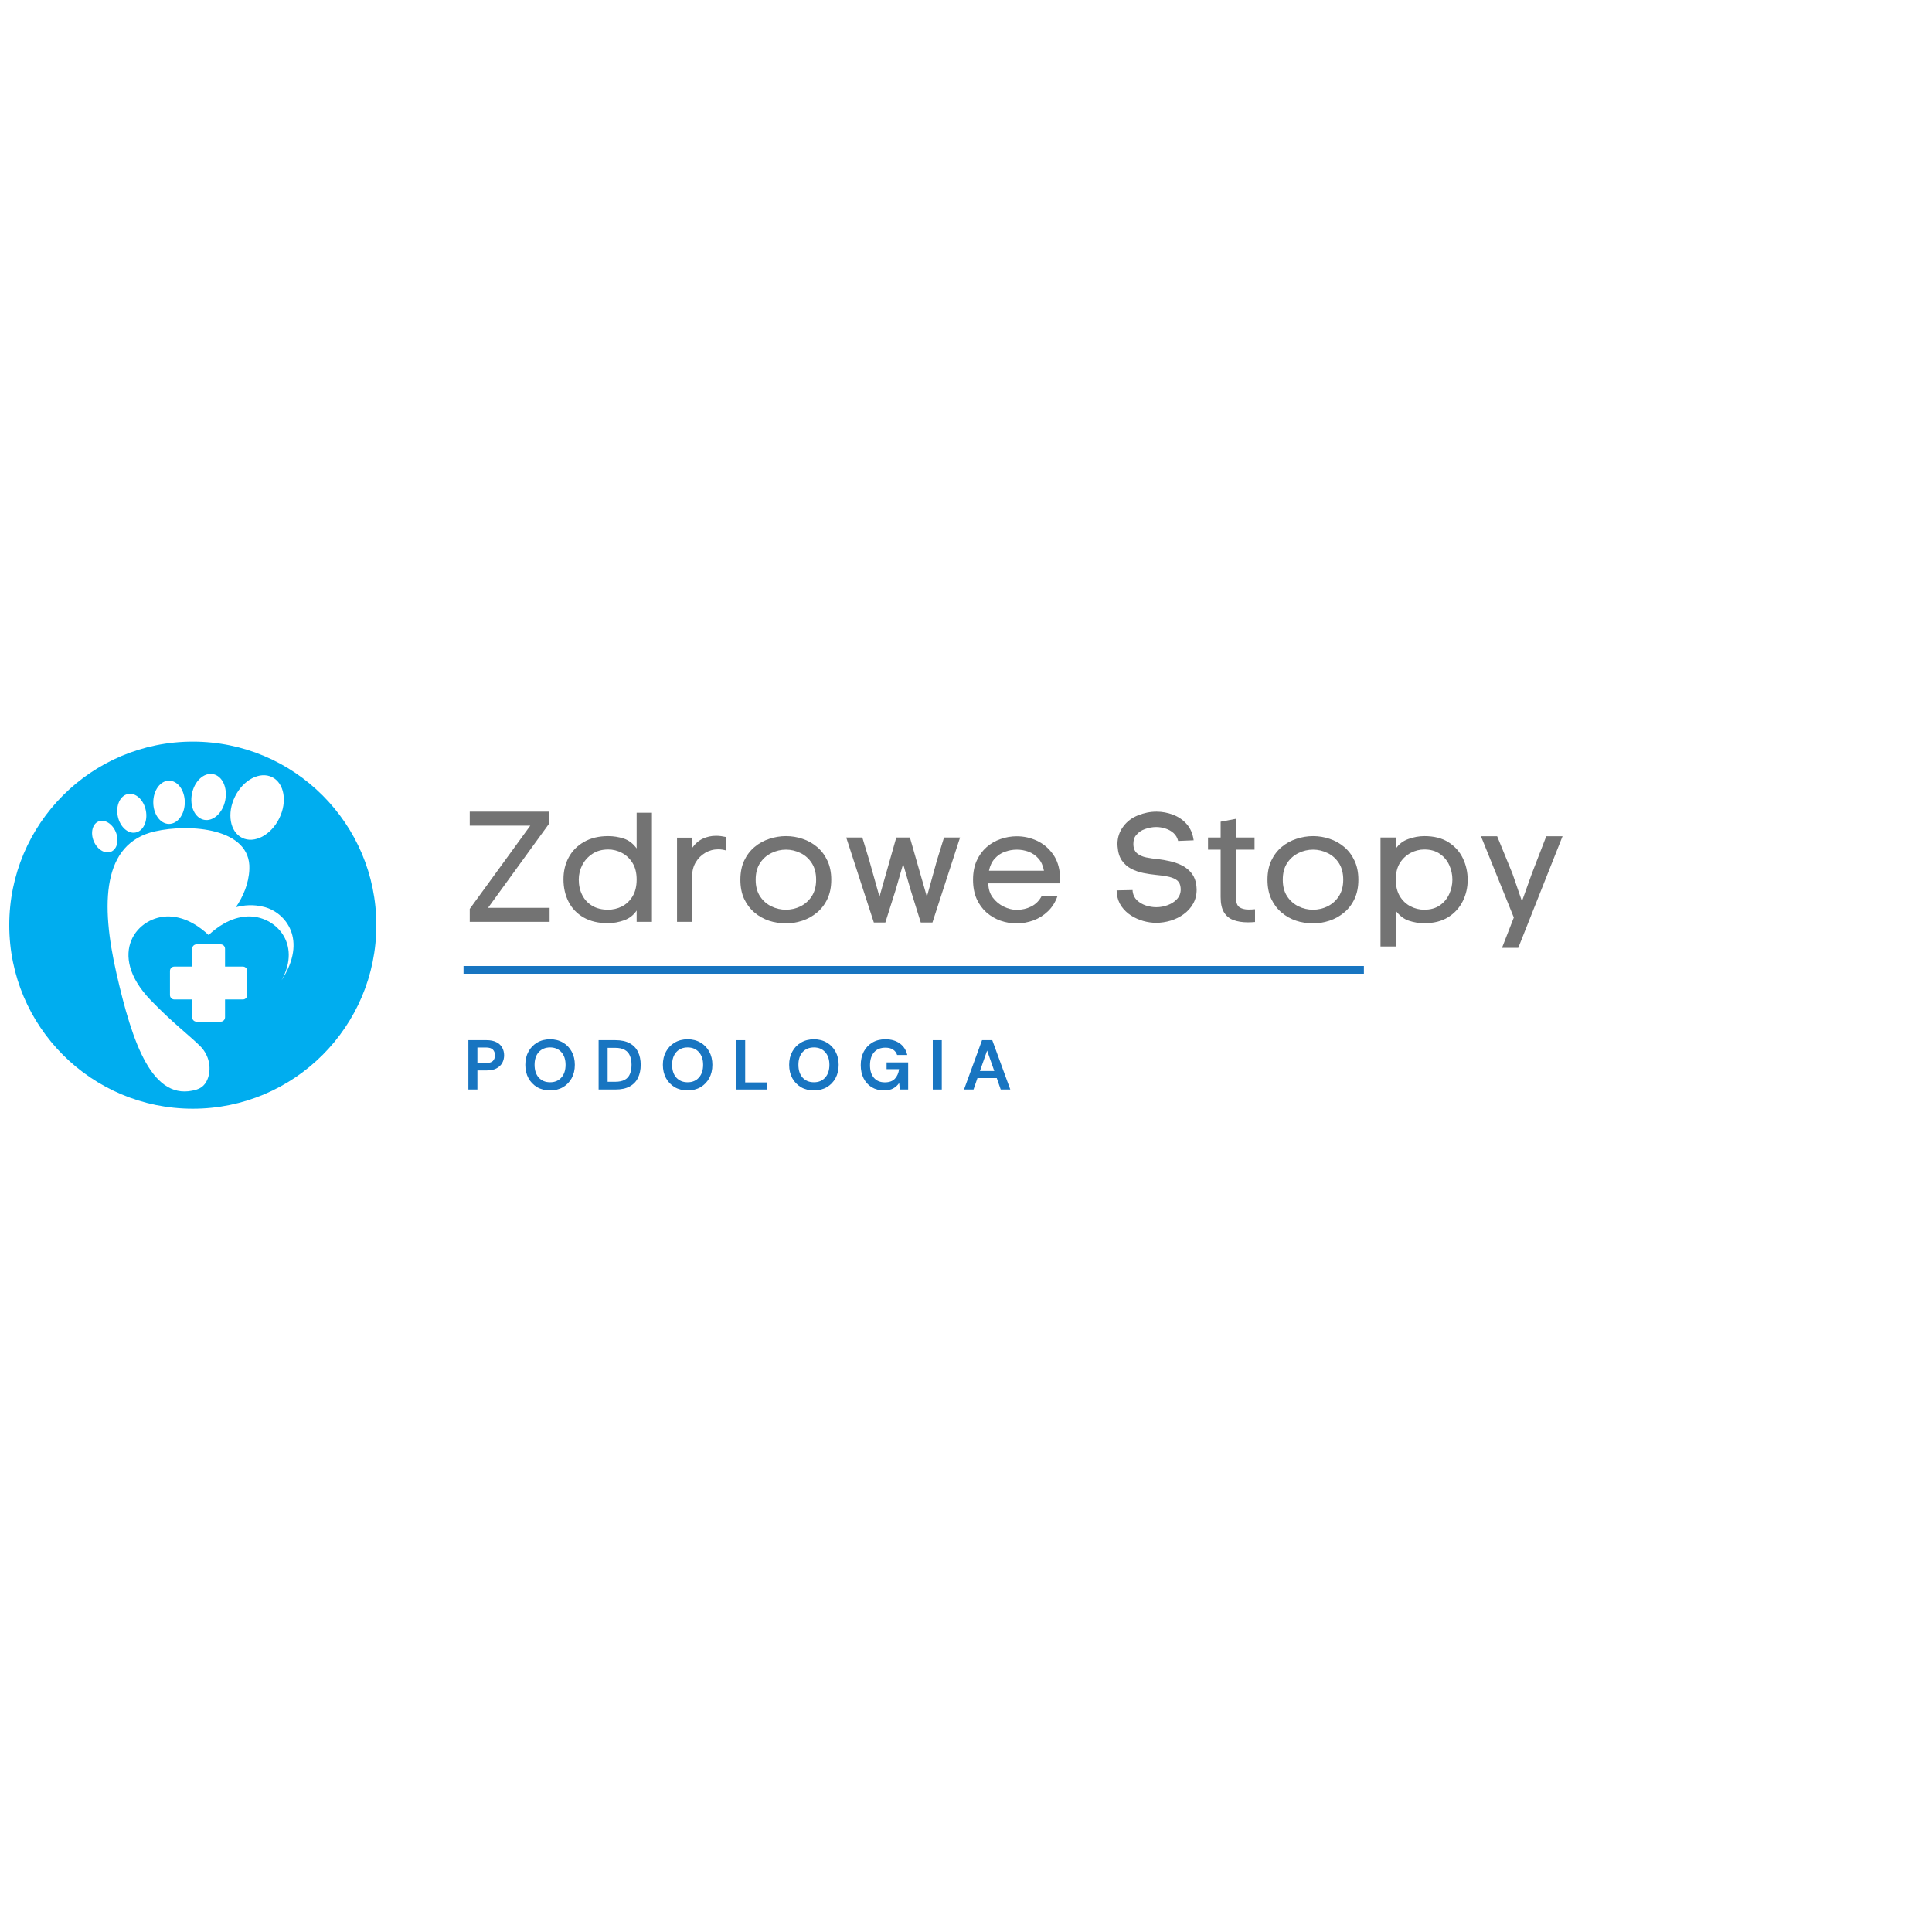
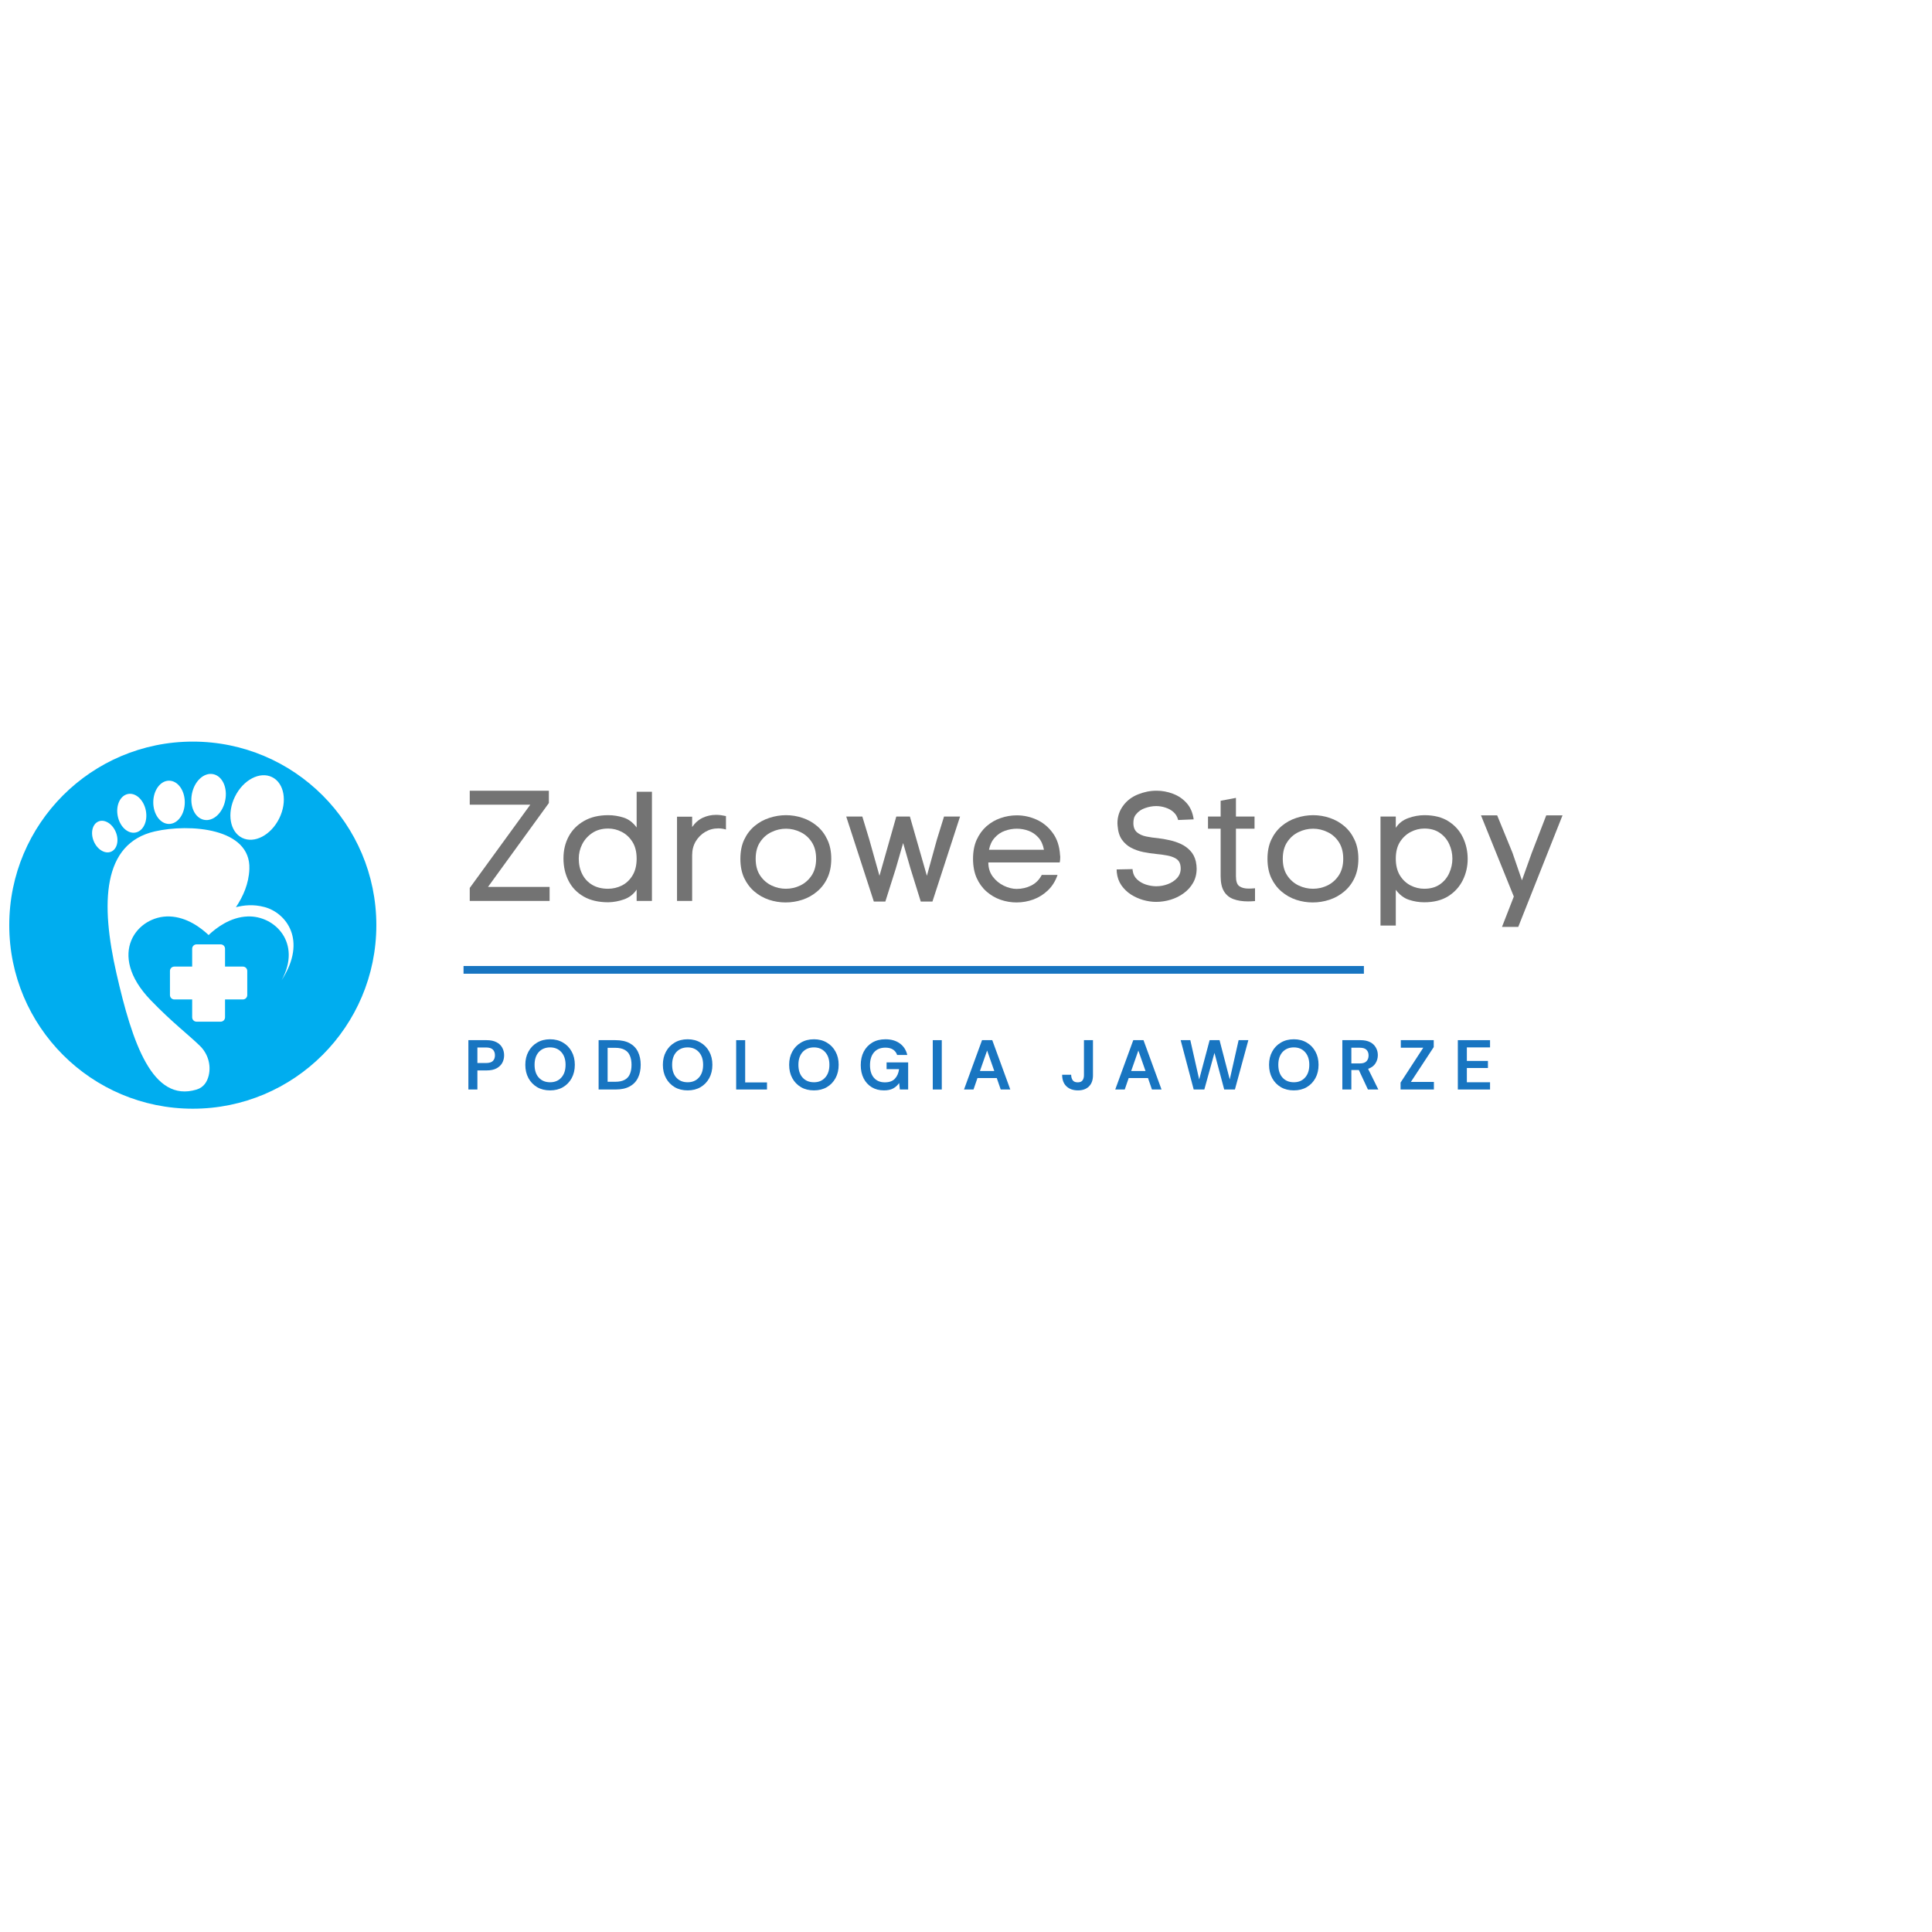
<svg xmlns="http://www.w3.org/2000/svg" width="500" zoomAndPan="magnify" viewBox="0 0 375 375" height="500" preserveAspectRatio="xMidYMid meet" version="1.0">
  <defs>
    <g />
-     <clipPath id="f692e575a5">
+     <clipPath id="80a83953d8">
      <path d="M 1.797 143.945 L 73.047 143.945 L 73.047 215.195 L 1.797 215.195 Z M 1.797 143.945 " clip-rule="nonzero" />
    </clipPath>
  </defs>
  <path stroke-linecap="butt" transform="matrix(0.75, 0, 0, 0.75, 89.97443, 187.5)" fill="none" stroke-linejoin="miter" d="M -0.002 1 L 233.008 1 " stroke="#1875c1" stroke-width="2" stroke-opacity="1" stroke-miterlimit="4" />
-   <g clip-path="url(#f692e575a5)">
+   <g clip-path="url(#80a83953d8)">
    <path fill="#00adef" d="M 54.66 190.262 C 58.621 183.07 53.367 177.68 48.055 177.883 C 44.699 178.008 41.965 180.094 40.492 181.492 C 39.016 180.094 36.281 178.008 32.926 177.883 C 26.699 177.645 20.543 185.098 29.246 194.129 C 33.438 198.477 36.523 200.773 38.809 203.004 C 40.332 204.492 41.004 206.672 40.512 208.742 C 40.223 209.945 39.559 211.062 38.141 211.488 C 29.586 214.062 25.699 202.504 22.602 188.93 C 19.508 175.355 19.82 163.707 30.062 161.371 C 36.781 159.84 48.723 160.688 48.402 168.684 C 48.285 171.578 47.188 173.988 45.793 176.086 C 47.316 175.707 49.141 175.469 51.371 176.066 C 55.426 177.156 59.758 182.379 54.66 190.262 Z M 47.992 193.145 C 47.992 193.613 47.613 193.992 47.145 193.992 L 43.68 193.992 L 43.68 197.457 C 43.68 197.926 43.301 198.305 42.836 198.305 L 38.145 198.305 C 37.68 198.305 37.301 197.926 37.301 197.457 L 37.301 193.992 L 33.836 193.992 C 33.367 193.992 32.988 193.613 32.988 193.145 L 32.988 188.457 C 32.988 187.992 33.367 187.613 33.836 187.613 L 37.301 187.613 L 37.301 184.145 C 37.301 183.68 37.68 183.301 38.145 183.301 L 42.836 183.301 C 43.301 183.301 43.68 183.68 43.68 184.145 L 43.68 187.613 L 47.145 187.613 C 47.613 187.613 47.992 187.992 47.992 188.457 Z M 18.195 163.273 C 17.52 161.648 17.934 159.938 19.113 159.445 C 20.293 158.953 21.801 159.871 22.473 161.492 C 23.148 163.113 22.738 164.824 21.555 165.316 C 20.375 165.809 18.871 164.895 18.195 163.273 Z M 24.836 154.113 C 26.34 153.816 27.895 155.246 28.305 157.312 C 28.715 159.379 27.828 161.297 26.32 161.594 C 24.816 161.895 23.262 160.461 22.852 158.395 C 22.441 156.328 23.328 154.414 24.836 154.113 Z M 32.816 151.531 C 34.508 151.531 35.871 153.414 35.867 155.734 C 35.863 158.051 34.492 159.93 32.801 159.926 C 31.113 159.926 29.746 158.043 29.75 155.723 C 29.754 153.402 31.125 151.527 32.816 151.531 Z M 37.258 154.055 C 37.746 151.605 39.586 149.906 41.371 150.262 C 43.156 150.617 44.207 152.891 43.719 155.34 C 43.234 157.789 41.395 159.484 39.609 159.129 C 37.824 158.773 36.773 156.504 37.258 154.055 Z M 45.613 154.613 C 47.219 151.359 50.445 149.672 52.816 150.844 C 55.188 152.012 55.805 155.602 54.199 158.852 C 52.594 162.105 49.367 163.797 46.996 162.625 C 44.625 161.453 44.008 157.867 45.613 154.613 Z M 37.422 143.945 C 17.746 143.945 1.797 159.898 1.797 179.57 C 1.797 199.246 17.746 215.199 37.422 215.199 C 57.098 215.199 73.047 199.246 73.047 179.57 C 73.047 159.898 57.098 143.945 37.422 143.945 " fill-opacity="1" fill-rule="nonzero" />
  </g>
  <g fill="#737373" fill-opacity="1">
-     <g transform="translate(89.97443, 178.9336)">
+     <g transform="translate(89.97443, 174.8663)">
      <g>
        <path d="M 4.75 -2.719 L 16.703 -2.719 L 16.703 0 L 1.203 0 L 1.203 -2.516 L 12.953 -18.672 L 1.203 -18.672 L 1.203 -21.391 L 16.562 -21.391 L 16.562 -19 Z M 4.75 -2.719 " />
      </g>
    </g>
  </g>
  <g fill="#737373" fill-opacity="1">
-     <g transform="translate(108.1664, 178.9336)">
+     <g transform="translate(108.1664, 174.8663)">
      <g>
        <path d="M 18.375 -21.188 L 18.375 0 L 15.406 0 L 15.406 -2.203 C 14.82 -1.316 14.02 -0.688 13 -0.312 C 11.977 0.051 10.953 0.242 9.922 0.266 C 8.023 0.266 6.426 -0.102 5.125 -0.844 C 3.82 -1.594 2.844 -2.613 2.188 -3.906 C 1.531 -5.195 1.203 -6.648 1.203 -8.266 C 1.203 -9.836 1.539 -11.254 2.219 -12.516 C 2.895 -13.773 3.883 -14.773 5.188 -15.516 C 6.488 -16.266 8.055 -16.641 9.891 -16.641 C 10.898 -16.641 11.895 -16.484 12.875 -16.172 C 13.852 -15.859 14.695 -15.219 15.406 -14.25 L 15.406 -21.188 Z M 15.406 -8.203 C 15.406 -9.516 15.133 -10.598 14.594 -11.453 C 14.062 -12.305 13.375 -12.953 12.531 -13.391 C 11.695 -13.828 10.816 -14.047 9.891 -14.047 C 8.68 -14.047 7.648 -13.758 6.797 -13.188 C 5.953 -12.625 5.301 -11.898 4.844 -11.016 C 4.395 -10.129 4.172 -9.191 4.172 -8.203 C 4.172 -7.086 4.395 -6.086 4.844 -5.203 C 5.289 -4.316 5.941 -3.617 6.797 -3.109 C 7.648 -2.609 8.672 -2.359 9.859 -2.359 C 10.797 -2.359 11.688 -2.566 12.531 -2.984 C 13.375 -3.41 14.062 -4.055 14.594 -4.922 C 15.133 -5.797 15.406 -6.891 15.406 -8.203 Z M 15.406 -8.203 " />
      </g>
    </g>
  </g>
  <g fill="#737373" fill-opacity="1">
-     <g transform="translate(129.1432, 178.9336)">
+     <g transform="translate(129.1432, 174.8663)">
      <g>
        <path d="M 5.203 -14.344 C 5.785 -15.176 6.473 -15.773 7.266 -16.141 C 8.066 -16.516 8.926 -16.703 9.844 -16.703 C 10.164 -16.703 10.484 -16.68 10.797 -16.641 C 11.117 -16.598 11.441 -16.539 11.766 -16.469 L 11.766 -13.859 C 11.285 -14.004 10.785 -14.078 10.266 -14.078 C 9.348 -14.078 8.504 -13.848 7.734 -13.391 C 6.973 -12.941 6.359 -12.328 5.891 -11.547 C 5.43 -10.766 5.203 -9.875 5.203 -8.875 L 5.203 0 L 2.266 0 L 2.266 -16.344 L 5.203 -16.344 Z M 5.203 -14.344 " />
      </g>
    </g>
  </g>
  <g fill="#737373" fill-opacity="1">
-     <g transform="translate(142.1288, 178.9336)">
+     <g transform="translate(142.1288, 174.8663)">
      <g>
        <path d="M 19.219 -8.172 C 19.219 -6.754 18.969 -5.516 18.469 -4.453 C 17.977 -3.398 17.305 -2.52 16.453 -1.812 C 15.609 -1.102 14.656 -0.57 13.594 -0.219 C 12.539 0.125 11.457 0.297 10.344 0.297 C 9.258 0.297 8.191 0.125 7.141 -0.219 C 6.086 -0.57 5.145 -1.102 4.312 -1.812 C 3.477 -2.52 2.812 -3.398 2.312 -4.453 C 1.82 -5.516 1.578 -6.754 1.578 -8.172 C 1.578 -9.586 1.82 -10.82 2.312 -11.875 C 2.812 -12.938 3.484 -13.82 4.328 -14.531 C 5.172 -15.238 6.125 -15.766 7.188 -16.109 C 8.25 -16.461 9.332 -16.641 10.438 -16.641 C 11.551 -16.641 12.625 -16.461 13.656 -16.109 C 14.695 -15.766 15.633 -15.238 16.469 -14.531 C 17.312 -13.82 17.977 -12.938 18.469 -11.875 C 18.969 -10.82 19.219 -9.586 19.219 -8.172 Z M 4.547 -8.172 C 4.547 -6.879 4.832 -5.801 5.406 -4.938 C 5.977 -4.082 6.711 -3.438 7.609 -3 C 8.504 -2.57 9.438 -2.359 10.406 -2.359 C 11.395 -2.359 12.332 -2.57 13.219 -3 C 14.113 -3.438 14.848 -4.086 15.422 -4.953 C 15.992 -5.828 16.281 -6.898 16.281 -8.172 C 16.281 -9.461 16 -10.539 15.438 -11.406 C 14.875 -12.281 14.141 -12.93 13.234 -13.359 C 12.336 -13.797 11.406 -14.016 10.438 -14.016 C 9.445 -14.016 8.504 -13.797 7.609 -13.359 C 6.711 -12.93 5.977 -12.285 5.406 -11.422 C 4.832 -10.566 4.547 -9.484 4.547 -8.172 Z M 4.547 -8.172 " />
      </g>
    </g>
  </g>
  <g fill="#737373" fill-opacity="1">
-     <g transform="translate(163.4083, 178.9336)">
+     <g transform="translate(163.4083, 174.8663)">
      <g>
        <path d="M 5.328 -11.891 L 7.297 -4.875 L 10.562 -16.375 L 13.203 -16.375 L 16.5 -4.875 L 18.438 -11.891 L 19.828 -16.375 L 22.938 -16.375 L 17.578 0.125 L 15.312 0.125 L 13.312 -6.297 L 11.891 -11.234 L 10.469 -6.297 L 8.438 0.125 L 6.203 0.125 L 0.844 -16.375 L 3.969 -16.375 Z M 5.328 -11.891 " />
      </g>
    </g>
  </g>
  <g fill="#737373" fill-opacity="1">
-     <g transform="translate(187.412, 178.9336)">
+     <g transform="translate(187.412, 174.8663)">
      <g>
        <path d="M 18.344 -8.891 C 18.363 -8.816 18.375 -8.738 18.375 -8.656 C 18.375 -8.57 18.375 -8.484 18.375 -8.391 C 18.375 -8.066 18.344 -7.758 18.281 -7.469 L 4.422 -7.469 C 4.422 -6.406 4.707 -5.488 5.281 -4.719 C 5.852 -3.957 6.566 -3.367 7.422 -2.953 C 8.285 -2.535 9.117 -2.328 9.922 -2.328 C 10.93 -2.328 11.875 -2.547 12.75 -2.984 C 13.633 -3.43 14.316 -4.117 14.797 -5.047 L 17.859 -5.047 C 17.453 -3.859 16.832 -2.863 16 -2.062 C 15.176 -1.27 14.234 -0.676 13.172 -0.281 C 12.117 0.102 11.023 0.297 9.891 0.297 C 8.848 0.297 7.82 0.125 6.812 -0.219 C 5.801 -0.57 4.891 -1.102 4.078 -1.812 C 3.273 -2.52 2.633 -3.398 2.156 -4.453 C 1.688 -5.516 1.453 -6.754 1.453 -8.172 C 1.453 -9.586 1.688 -10.816 2.156 -11.859 C 2.633 -12.91 3.273 -13.789 4.078 -14.5 C 4.891 -15.207 5.801 -15.734 6.812 -16.078 C 7.82 -16.43 8.867 -16.609 9.953 -16.609 C 11.305 -16.609 12.602 -16.32 13.844 -15.75 C 15.082 -15.176 16.113 -14.316 16.938 -13.172 C 17.77 -12.035 18.238 -10.609 18.344 -8.891 Z M 15.219 -9.922 C 15.039 -10.91 14.68 -11.703 14.141 -12.297 C 13.609 -12.898 12.973 -13.336 12.234 -13.609 C 11.504 -13.879 10.742 -14.016 9.953 -14.016 C 9.172 -14.016 8.398 -13.879 7.641 -13.609 C 6.879 -13.336 6.223 -12.895 5.672 -12.281 C 5.117 -11.676 4.742 -10.891 4.547 -9.922 Z M 15.219 -9.922 " />
      </g>
    </g>
  </g>
  <g fill="#737373" fill-opacity="1">
-     <g transform="translate(207.6623, 178.9336)">
+     <g transform="translate(207.6623, 174.8663)">
      <g />
    </g>
  </g>
  <g fill="#737373" fill-opacity="1">
-     <g transform="translate(215.4718, 178.9336)">
+     <g transform="translate(215.4718, 174.8663)">
      <g>
        <path d="M 13.203 -15.703 C 13.055 -16.328 12.758 -16.836 12.312 -17.234 C 11.875 -17.629 11.352 -17.922 10.75 -18.109 C 10.156 -18.305 9.555 -18.406 8.953 -18.406 C 8.234 -18.406 7.508 -18.273 6.781 -18.016 C 6.051 -17.766 5.469 -17.359 5.031 -16.797 C 4.844 -16.578 4.707 -16.32 4.625 -16.031 C 4.551 -15.738 4.516 -15.438 4.516 -15.125 C 4.516 -14.32 4.75 -13.719 5.219 -13.312 C 5.695 -12.914 6.301 -12.645 7.031 -12.5 C 7.77 -12.352 8.535 -12.242 9.328 -12.172 C 10.047 -12.086 10.789 -11.957 11.562 -11.781 C 12.332 -11.613 13.062 -11.367 13.75 -11.047 C 14.445 -10.723 15.051 -10.285 15.562 -9.734 C 16.082 -9.191 16.441 -8.5 16.641 -7.656 C 16.742 -7.156 16.797 -6.691 16.797 -6.266 C 16.797 -5.234 16.566 -4.316 16.109 -3.516 C 15.66 -2.723 15.055 -2.051 14.297 -1.5 C 13.547 -0.945 12.695 -0.523 11.75 -0.234 C 10.812 0.047 9.867 0.188 8.922 0.188 C 8.117 0.188 7.285 0.066 6.422 -0.172 C 5.566 -0.422 4.77 -0.781 4.031 -1.25 C 3.301 -1.727 2.688 -2.32 2.188 -3.031 C 1.695 -3.75 1.398 -4.582 1.297 -5.531 L 1.266 -6.109 L 4.359 -6.172 L 4.391 -5.719 L 4.391 -5.844 C 4.473 -5.195 4.75 -4.645 5.219 -4.188 C 5.695 -3.738 6.273 -3.398 6.953 -3.172 C 7.641 -2.953 8.305 -2.844 8.953 -2.844 C 9.723 -2.844 10.469 -2.977 11.188 -3.25 C 11.914 -3.52 12.516 -3.91 12.984 -4.422 C 13.461 -4.941 13.703 -5.566 13.703 -6.297 C 13.703 -6.516 13.676 -6.754 13.625 -7.016 C 13.5 -7.566 13.195 -7.977 12.719 -8.25 C 12.25 -8.52 11.68 -8.711 11.016 -8.828 C 10.348 -8.953 9.66 -9.047 8.953 -9.109 C 8.129 -9.191 7.289 -9.316 6.438 -9.484 C 5.594 -9.66 4.805 -9.938 4.078 -10.312 C 3.359 -10.695 2.758 -11.227 2.281 -11.906 C 1.812 -12.582 1.535 -13.477 1.453 -14.594 L 1.453 -14.562 C 1.453 -14.656 1.445 -14.742 1.438 -14.828 C 1.426 -14.91 1.422 -14.992 1.422 -15.078 C 1.422 -16.391 1.816 -17.555 2.609 -18.578 C 3.305 -19.504 4.238 -20.203 5.406 -20.672 C 6.582 -21.148 7.785 -21.391 9.016 -21.391 C 10.109 -21.391 11.172 -21.191 12.203 -20.797 C 13.242 -20.41 14.129 -19.805 14.859 -18.984 C 15.586 -18.172 16.039 -17.117 16.219 -15.828 Z M 13.203 -15.703 " />
      </g>
    </g>
  </g>
  <g fill="#737373" fill-opacity="1">
-     <g transform="translate(233.7546, 178.9336)">
+     <g transform="translate(233.7546, 174.8663)">
      <g>
        <path d="M 6.141 -16.375 L 9.75 -16.375 L 9.75 -14.016 L 6.141 -14.016 L 6.141 -4.781 C 6.141 -3.812 6.359 -3.172 6.797 -2.859 C 7.242 -2.547 7.844 -2.391 8.594 -2.391 C 8.781 -2.391 8.977 -2.395 9.188 -2.406 C 9.395 -2.414 9.613 -2.43 9.844 -2.453 L 9.844 0.031 C 9.594 0.051 9.359 0.066 9.141 0.078 C 8.922 0.086 8.695 0.094 8.469 0.094 C 7.406 0.094 6.473 -0.051 5.672 -0.344 C 4.879 -0.633 4.266 -1.133 3.828 -1.844 C 3.391 -2.551 3.172 -3.539 3.172 -4.812 L 3.172 -14.016 L 0.719 -14.016 L 0.719 -16.375 L 3.172 -16.375 L 3.172 -19.438 L 6.141 -20 Z M 6.141 -16.375 " />
      </g>
    </g>
  </g>
  <g fill="#737373" fill-opacity="1">
-     <g transform="translate(244.4398, 178.9336)">
+     <g transform="translate(244.4398, 174.8663)">
      <g>
        <path d="M 19.219 -8.172 C 19.219 -6.754 18.969 -5.516 18.469 -4.453 C 17.977 -3.398 17.305 -2.52 16.453 -1.812 C 15.609 -1.102 14.656 -0.57 13.594 -0.219 C 12.539 0.125 11.457 0.297 10.344 0.297 C 9.258 0.297 8.191 0.125 7.141 -0.219 C 6.086 -0.57 5.145 -1.102 4.312 -1.812 C 3.477 -2.52 2.812 -3.398 2.312 -4.453 C 1.82 -5.516 1.578 -6.754 1.578 -8.172 C 1.578 -9.586 1.82 -10.82 2.312 -11.875 C 2.812 -12.938 3.484 -13.82 4.328 -14.531 C 5.172 -15.238 6.125 -15.766 7.188 -16.109 C 8.25 -16.461 9.332 -16.641 10.438 -16.641 C 11.551 -16.641 12.625 -16.461 13.656 -16.109 C 14.695 -15.766 15.633 -15.238 16.469 -14.531 C 17.312 -13.82 17.977 -12.938 18.469 -11.875 C 18.969 -10.82 19.219 -9.586 19.219 -8.172 Z M 4.547 -8.172 C 4.547 -6.879 4.832 -5.801 5.406 -4.938 C 5.977 -4.082 6.711 -3.438 7.609 -3 C 8.504 -2.57 9.438 -2.359 10.406 -2.359 C 11.395 -2.359 12.332 -2.57 13.219 -3 C 14.113 -3.438 14.848 -4.086 15.422 -4.953 C 15.992 -5.828 16.281 -6.898 16.281 -8.172 C 16.281 -9.461 16 -10.539 15.438 -11.406 C 14.875 -12.281 14.141 -12.93 13.234 -13.359 C 12.336 -13.797 11.406 -14.016 10.438 -14.016 C 9.445 -14.016 8.504 -13.797 7.609 -13.359 C 6.711 -12.93 5.977 -12.285 5.406 -11.422 C 4.832 -10.566 4.547 -9.484 4.547 -8.172 Z M 4.547 -8.172 " />
      </g>
    </g>
  </g>
  <g fill="#737373" fill-opacity="1">
-     <g transform="translate(265.7192, 178.9336)">
+     <g transform="translate(265.7192, 174.8663)">
      <g>
        <path d="M 2.234 4.781 L 2.234 -16.375 L 5.203 -16.375 L 5.203 -14.188 C 5.785 -15.082 6.598 -15.711 7.641 -16.078 C 8.68 -16.453 9.719 -16.641 10.75 -16.641 C 12.645 -16.641 14.211 -16.238 15.453 -15.438 C 16.691 -14.645 17.617 -13.602 18.234 -12.312 C 18.848 -11.02 19.156 -9.629 19.156 -8.141 C 19.156 -6.672 18.836 -5.297 18.203 -4.016 C 17.566 -2.734 16.625 -1.695 15.375 -0.906 C 14.125 -0.125 12.57 0.266 10.719 0.266 C 9.707 0.266 8.719 0.102 7.75 -0.219 C 6.781 -0.539 5.93 -1.188 5.203 -2.156 L 5.203 4.781 Z M 5.203 -8.203 C 5.203 -6.91 5.469 -5.828 6 -4.953 C 6.539 -4.086 7.234 -3.438 8.078 -3 C 8.93 -2.57 9.812 -2.359 10.719 -2.359 C 11.926 -2.359 12.938 -2.641 13.75 -3.203 C 14.57 -3.773 15.18 -4.508 15.578 -5.406 C 15.984 -6.301 16.188 -7.234 16.188 -8.203 C 16.188 -9.191 15.984 -10.129 15.578 -11.016 C 15.18 -11.898 14.578 -12.625 13.766 -13.188 C 12.961 -13.758 11.957 -14.047 10.75 -14.047 C 9.832 -14.047 8.953 -13.828 8.109 -13.391 C 7.266 -12.953 6.566 -12.305 6.016 -11.453 C 5.473 -10.598 5.203 -9.516 5.203 -8.203 Z M 5.203 -8.203 " />
      </g>
    </g>
  </g>
  <g fill="#737373" fill-opacity="1">
-     <g transform="translate(286.8473, 178.9336)">
+     <g transform="translate(286.8473, 174.8663)">
      <g>
        <path d="M 13.281 -16.609 L 16.438 -16.609 L 7.844 5.047 L 4.688 5.047 L 6.984 -0.844 L 0.609 -16.609 L 3.75 -16.609 L 6.719 -9.359 L 8.562 -4 L 10.469 -9.328 Z M 13.281 -16.609 " />
      </g>
    </g>
  </g>
  <g fill="#1875c1" fill-opacity="1">
    <g transform="translate(89.97443, 211.4722)">
      <g>
        <path d="M 0.938 0 L 0.938 -9.578 L 4.469 -9.578 C 5.238 -9.578 5.875 -9.445 6.375 -9.188 C 6.875 -8.938 7.25 -8.586 7.5 -8.141 C 7.75 -7.691 7.875 -7.191 7.875 -6.641 C 7.875 -6.109 7.754 -5.617 7.516 -5.172 C 7.273 -4.734 6.906 -4.379 6.406 -4.109 C 5.906 -3.836 5.258 -3.703 4.469 -3.703 L 2.688 -3.703 L 2.688 0 Z M 2.688 -5.141 L 4.359 -5.141 C 4.973 -5.141 5.414 -5.27 5.688 -5.531 C 5.957 -5.801 6.094 -6.172 6.094 -6.641 C 6.094 -7.109 5.957 -7.477 5.688 -7.75 C 5.414 -8.02 4.973 -8.156 4.359 -8.156 L 2.688 -8.156 Z M 2.688 -5.141 " />
      </g>
    </g>
  </g>
  <g fill="#1875c1" fill-opacity="1">
    <g transform="translate(101.3547, 211.4722)">
      <g>
        <path d="M 5.422 0.172 C 4.461 0.172 3.625 -0.035 2.906 -0.453 C 2.188 -0.879 1.625 -1.461 1.219 -2.203 C 0.812 -2.953 0.609 -3.816 0.609 -4.797 C 0.609 -5.766 0.812 -6.617 1.219 -7.359 C 1.625 -8.109 2.188 -8.691 2.906 -9.109 C 3.625 -9.535 4.461 -9.75 5.422 -9.75 C 6.367 -9.75 7.203 -9.535 7.922 -9.109 C 8.641 -8.691 9.203 -8.109 9.609 -7.359 C 10.016 -6.617 10.219 -5.766 10.219 -4.797 C 10.219 -3.816 10.016 -2.953 9.609 -2.203 C 9.203 -1.461 8.641 -0.879 7.922 -0.453 C 7.203 -0.035 6.367 0.172 5.422 0.172 Z M 5.422 -1.406 C 6.328 -1.406 7.051 -1.707 7.594 -2.312 C 8.145 -2.914 8.422 -3.742 8.422 -4.797 C 8.422 -5.836 8.145 -6.66 7.594 -7.266 C 7.051 -7.867 6.328 -8.172 5.422 -8.172 C 4.504 -8.172 3.77 -7.867 3.219 -7.266 C 2.676 -6.66 2.406 -5.836 2.406 -4.797 C 2.406 -3.742 2.676 -2.914 3.219 -2.312 C 3.77 -1.707 4.504 -1.406 5.422 -1.406 Z M 5.422 -1.406 " />
      </g>
    </g>
  </g>
  <g fill="#1875c1" fill-opacity="1">
    <g transform="translate(115.2512, 211.4722)">
      <g>
        <path d="M 0.938 0 L 0.938 -9.578 L 4.203 -9.578 C 5.328 -9.578 6.25 -9.379 6.969 -8.984 C 7.695 -8.586 8.234 -8.031 8.578 -7.312 C 8.93 -6.594 9.109 -5.754 9.109 -4.797 C 9.109 -3.828 8.93 -2.984 8.578 -2.266 C 8.234 -1.547 7.695 -0.988 6.969 -0.594 C 6.25 -0.195 5.328 0 4.203 0 Z M 2.688 -1.5 L 4.125 -1.5 C 4.926 -1.5 5.555 -1.629 6.016 -1.891 C 6.484 -2.148 6.816 -2.523 7.016 -3.016 C 7.223 -3.504 7.328 -4.098 7.328 -4.797 C 7.328 -5.473 7.223 -6.055 7.016 -6.547 C 6.816 -7.047 6.484 -7.426 6.016 -7.688 C 5.555 -7.957 4.926 -8.094 4.125 -8.094 L 2.688 -8.094 Z M 2.688 -1.5 " />
      </g>
    </g>
  </g>
  <g fill="#1875c1" fill-opacity="1">
    <g transform="translate(128.0538, 211.4722)">
      <g>
        <path d="M 5.422 0.172 C 4.461 0.172 3.625 -0.035 2.906 -0.453 C 2.188 -0.879 1.625 -1.461 1.219 -2.203 C 0.812 -2.953 0.609 -3.816 0.609 -4.797 C 0.609 -5.766 0.812 -6.617 1.219 -7.359 C 1.625 -8.109 2.188 -8.691 2.906 -9.109 C 3.625 -9.535 4.461 -9.75 5.422 -9.75 C 6.367 -9.75 7.203 -9.535 7.922 -9.109 C 8.641 -8.691 9.203 -8.109 9.609 -7.359 C 10.016 -6.617 10.219 -5.766 10.219 -4.797 C 10.219 -3.816 10.016 -2.953 9.609 -2.203 C 9.203 -1.461 8.641 -0.879 7.922 -0.453 C 7.203 -0.035 6.367 0.172 5.422 0.172 Z M 5.422 -1.406 C 6.328 -1.406 7.051 -1.707 7.594 -2.312 C 8.145 -2.914 8.422 -3.742 8.422 -4.797 C 8.422 -5.836 8.145 -6.66 7.594 -7.266 C 7.051 -7.867 6.328 -8.172 5.422 -8.172 C 4.504 -8.172 3.77 -7.867 3.219 -7.266 C 2.676 -6.66 2.406 -5.836 2.406 -4.797 C 2.406 -3.742 2.676 -2.914 3.219 -2.312 C 3.77 -1.707 4.504 -1.406 5.422 -1.406 Z M 5.422 -1.406 " />
      </g>
    </g>
  </g>
  <g fill="#1875c1" fill-opacity="1">
    <g transform="translate(141.9503, 211.4722)">
      <g>
        <path d="M 0.938 0 L 0.938 -9.578 L 2.688 -9.578 L 2.688 -1.375 L 6.922 -1.375 L 6.922 0 Z M 0.938 0 " />
      </g>
    </g>
  </g>
  <g fill="#1875c1" fill-opacity="1">
    <g transform="translate(152.5647, 211.4722)">
      <g>
        <path d="M 5.422 0.172 C 4.461 0.172 3.625 -0.035 2.906 -0.453 C 2.188 -0.879 1.625 -1.461 1.219 -2.203 C 0.812 -2.953 0.609 -3.816 0.609 -4.797 C 0.609 -5.766 0.812 -6.617 1.219 -7.359 C 1.625 -8.109 2.188 -8.691 2.906 -9.109 C 3.625 -9.535 4.461 -9.75 5.422 -9.75 C 6.367 -9.75 7.203 -9.535 7.922 -9.109 C 8.641 -8.691 9.203 -8.109 9.609 -7.359 C 10.016 -6.617 10.219 -5.766 10.219 -4.797 C 10.219 -3.816 10.016 -2.953 9.609 -2.203 C 9.203 -1.461 8.641 -0.879 7.922 -0.453 C 7.203 -0.035 6.367 0.172 5.422 0.172 Z M 5.422 -1.406 C 6.328 -1.406 7.051 -1.707 7.594 -2.312 C 8.145 -2.914 8.422 -3.742 8.422 -4.797 C 8.422 -5.836 8.145 -6.66 7.594 -7.266 C 7.051 -7.867 6.328 -8.172 5.422 -8.172 C 4.504 -8.172 3.77 -7.867 3.219 -7.266 C 2.676 -6.66 2.406 -5.836 2.406 -4.797 C 2.406 -3.742 2.676 -2.914 3.219 -2.312 C 3.77 -1.707 4.504 -1.406 5.422 -1.406 Z M 5.422 -1.406 " />
      </g>
    </g>
  </g>
  <g fill="#1875c1" fill-opacity="1">
    <g transform="translate(166.4613, 211.4722)">
      <g>
        <path d="M 5.125 0.172 C 4.219 0.172 3.426 -0.031 2.75 -0.438 C 2.07 -0.852 1.547 -1.426 1.172 -2.156 C 0.797 -2.895 0.609 -3.754 0.609 -4.734 C 0.609 -5.723 0.801 -6.594 1.188 -7.344 C 1.582 -8.094 2.133 -8.68 2.844 -9.109 C 3.562 -9.535 4.414 -9.75 5.406 -9.75 C 6.531 -9.75 7.461 -9.477 8.203 -8.938 C 8.941 -8.395 9.422 -7.648 9.641 -6.703 L 7.672 -6.703 C 7.523 -7.148 7.258 -7.5 6.875 -7.75 C 6.5 -8 6.008 -8.125 5.406 -8.125 C 4.445 -8.125 3.707 -7.82 3.188 -7.219 C 2.664 -6.613 2.406 -5.781 2.406 -4.719 C 2.406 -3.664 2.66 -2.848 3.172 -2.266 C 3.691 -1.68 4.395 -1.391 5.281 -1.391 C 6.145 -1.391 6.797 -1.625 7.234 -2.094 C 7.68 -2.57 7.953 -3.191 8.047 -3.953 L 5.625 -3.953 L 5.625 -5.266 L 9.812 -5.266 L 9.812 0 L 8.203 0 L 8.062 -1.266 C 7.75 -0.805 7.359 -0.453 6.891 -0.203 C 6.43 0.047 5.844 0.172 5.125 0.172 Z M 5.125 0.172 " />
      </g>
    </g>
  </g>
  <g fill="#1875c1" fill-opacity="1">
    <g transform="translate(180.1117, 211.4722)">
      <g>
        <path d="M 0.938 0 L 0.938 -9.578 L 2.688 -9.578 L 2.688 0 Z M 0.938 0 " />
      </g>
    </g>
  </g>
  <g fill="#1875c1" fill-opacity="1">
    <g transform="translate(186.8011, 211.4722)">
      <g>
        <path d="M 0.312 0 L 3.812 -9.578 L 5.797 -9.578 L 9.297 0 L 7.438 0 L 6.672 -2.219 L 2.922 -2.219 L 2.156 0 Z M 3.406 -3.594 L 6.188 -3.594 L 4.797 -7.562 Z M 3.406 -3.594 " />
      </g>
    </g>
  </g>
+   <g fill="#1875c1" fill-opacity="1">
+     <g transform="translate(199.4669, 211.4722)">
+       <g />
+     </g>
+   </g>
+   <g fill="#1875c1" fill-opacity="1">
+     <g transform="translate(205.8007, 211.4722)">
+       <g>
+         <path d="M 3.438 0.172 C 2.508 0.172 1.766 -0.086 1.203 -0.609 C 0.641 -1.141 0.359 -1.891 0.359 -2.859 L 2.109 -2.859 C 2.117 -2.41 2.223 -2.051 2.422 -1.781 C 2.617 -1.52 2.941 -1.391 3.391 -1.391 C 3.816 -1.391 4.125 -1.516 4.312 -1.766 C 4.5 -2.023 4.594 -2.359 4.594 -2.766 L 4.594 -9.578 L 6.344 -9.578 L 6.344 -2.766 C 6.344 -1.828 6.082 -1.102 5.562 -0.594 C 5.039 -0.082 4.332 0.172 3.438 0.172 Z M 3.438 0.172 " />
+       </g>
+     </g>
+   </g>
+   <g fill="#1875c1" fill-opacity="1">
+     <g transform="translate(216.1553, 211.4722)">
+       <g>
+         <path d="M 0.312 0 L 3.812 -9.578 L 5.797 -9.578 L 9.297 0 L 7.438 0 L 6.672 -2.219 L 2.922 -2.219 L 2.156 0 Z M 3.406 -3.594 L 6.188 -3.594 L 4.797 -7.562 Z M 3.406 -3.594 " />
+       </g>
+     </g>
+   </g>
+   <g fill="#1875c1" fill-opacity="1">
+     <g transform="translate(228.821, 211.4722)">
+       <g>
+         <path d="M 2.875 0 L 0.344 -9.578 L 2.219 -9.578 L 3.938 -1.953 L 5.969 -9.578 L 7.891 -9.578 L 9.875 -1.953 L 11.594 -9.578 L 13.484 -9.578 L 10.875 0 L 8.797 0 L 6.906 -7.109 L 4.938 0 Z M 2.875 0 " />
+       </g>
+     </g>
+   </g>
+   <g fill="#1875c1" fill-opacity="1">
+     <g transform="translate(245.7126, 211.4722)">
+       <g>
+         <path d="M 5.422 0.172 C 4.461 0.172 3.625 -0.035 2.906 -0.453 C 2.188 -0.879 1.625 -1.461 1.219 -2.203 C 0.812 -2.953 0.609 -3.816 0.609 -4.797 C 0.609 -5.766 0.812 -6.617 1.219 -7.359 C 1.625 -8.109 2.188 -8.691 2.906 -9.109 C 3.625 -9.535 4.461 -9.75 5.422 -9.75 C 6.367 -9.75 7.203 -9.535 7.922 -9.109 C 8.641 -8.691 9.203 -8.109 9.609 -7.359 C 10.016 -6.617 10.219 -5.766 10.219 -4.797 C 10.219 -3.816 10.016 -2.953 9.609 -2.203 C 9.203 -1.461 8.641 -0.879 7.922 -0.453 C 7.203 -0.035 6.367 0.172 5.422 0.172 Z M 5.422 -1.406 C 6.328 -1.406 7.051 -1.707 7.594 -2.312 C 8.145 -2.914 8.422 -3.742 8.422 -4.797 C 8.422 -5.836 8.145 -6.66 7.594 -7.266 C 7.051 -7.867 6.328 -8.172 5.422 -8.172 C 4.504 -8.172 3.77 -7.867 3.219 -7.266 C 2.676 -6.66 2.406 -5.836 2.406 -4.797 C 2.406 -3.742 2.676 -2.914 3.219 -2.312 C 3.77 -1.707 4.504 -1.406 5.422 -1.406 Z M 5.422 -1.406 " />
+       </g>
+     </g>
+   </g>
+   <g fill="#1875c1" fill-opacity="1">
+     <g transform="translate(259.6092, 211.4722)">
+       <g>
+         <path d="M 0.938 0 L 0.938 -9.578 L 4.453 -9.578 C 5.211 -9.578 5.844 -9.445 6.344 -9.188 C 6.844 -8.926 7.211 -8.57 7.453 -8.125 C 7.703 -7.688 7.828 -7.203 7.828 -6.672 C 7.828 -6.086 7.672 -5.551 7.359 -5.062 C 7.055 -4.582 6.582 -4.234 5.938 -4.016 L 7.922 0 L 5.906 0 L 4.141 -3.781 L 2.688 -3.781 L 2.688 0 Z M 2.688 -5.062 L 4.344 -5.062 C 4.926 -5.062 5.352 -5.203 5.625 -5.484 C 5.895 -5.766 6.031 -6.141 6.031 -6.609 C 6.031 -7.066 5.895 -7.43 5.625 -7.703 C 5.363 -7.973 4.93 -8.109 4.328 -8.109 L 2.688 -8.109 Z M 2.688 -5.062 " />
+       </g>
+     </g>
+   </g>
+   <g fill="#1875c1" fill-opacity="1">
+     <g transform="translate(271.2083, 211.4722)">
+       <g>
+         <path d="M 0.641 0 L 0.641 -1.344 L 5.047 -8.109 L 0.688 -8.109 L 0.688 -9.578 L 7.078 -9.578 L 7.078 -8.234 L 2.641 -1.469 L 7.109 -1.469 L 7.109 0 Z M 0.641 0 " />
+       </g>
+     </g>
+   </g>
+   <g fill="#1875c1" fill-opacity="1">
+     <g transform="translate(282.0278, 211.4722)">
+       <g>
+         <path d="M 0.938 0 L 0.938 -9.578 L 7.188 -9.578 L 7.188 -8.172 L 2.688 -8.172 L 2.688 -5.547 L 6.781 -5.547 L 6.781 -4.172 L 2.688 -4.172 L 2.688 -1.406 L 7.188 -1.406 L 7.188 0 Z M 0.938 0 " />
+       </g>
+     </g>
+   </g>
</svg>
